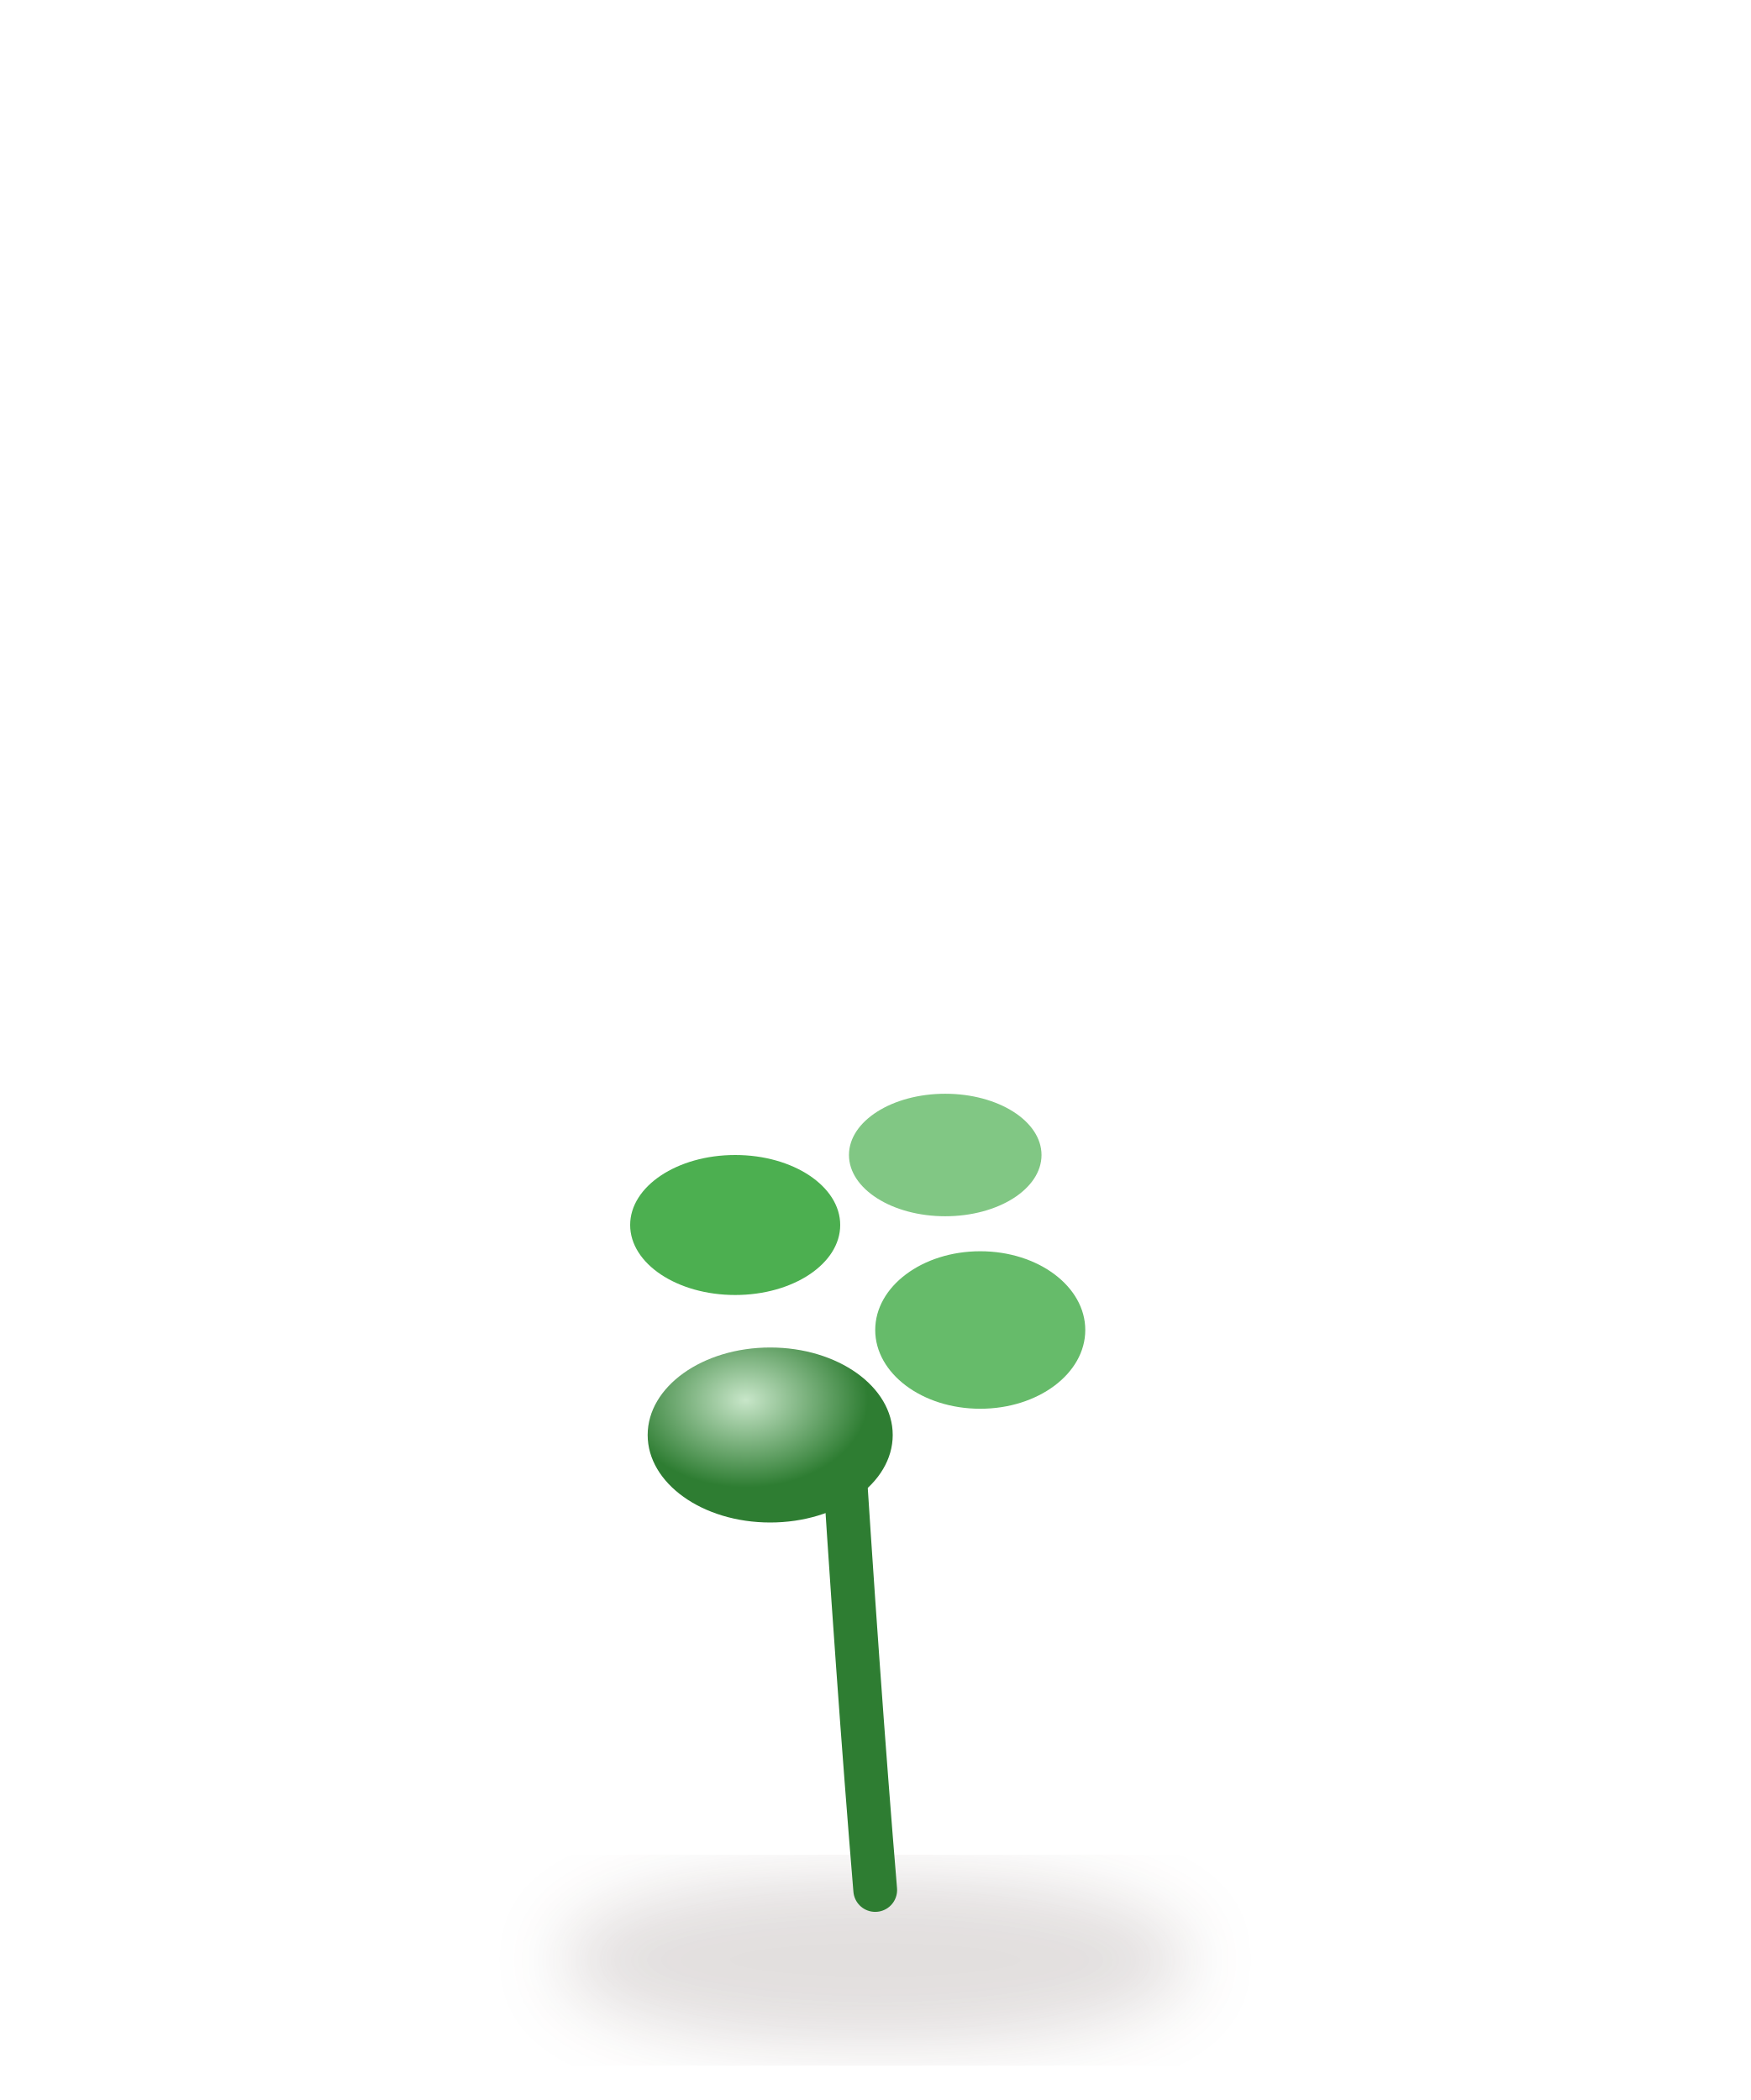
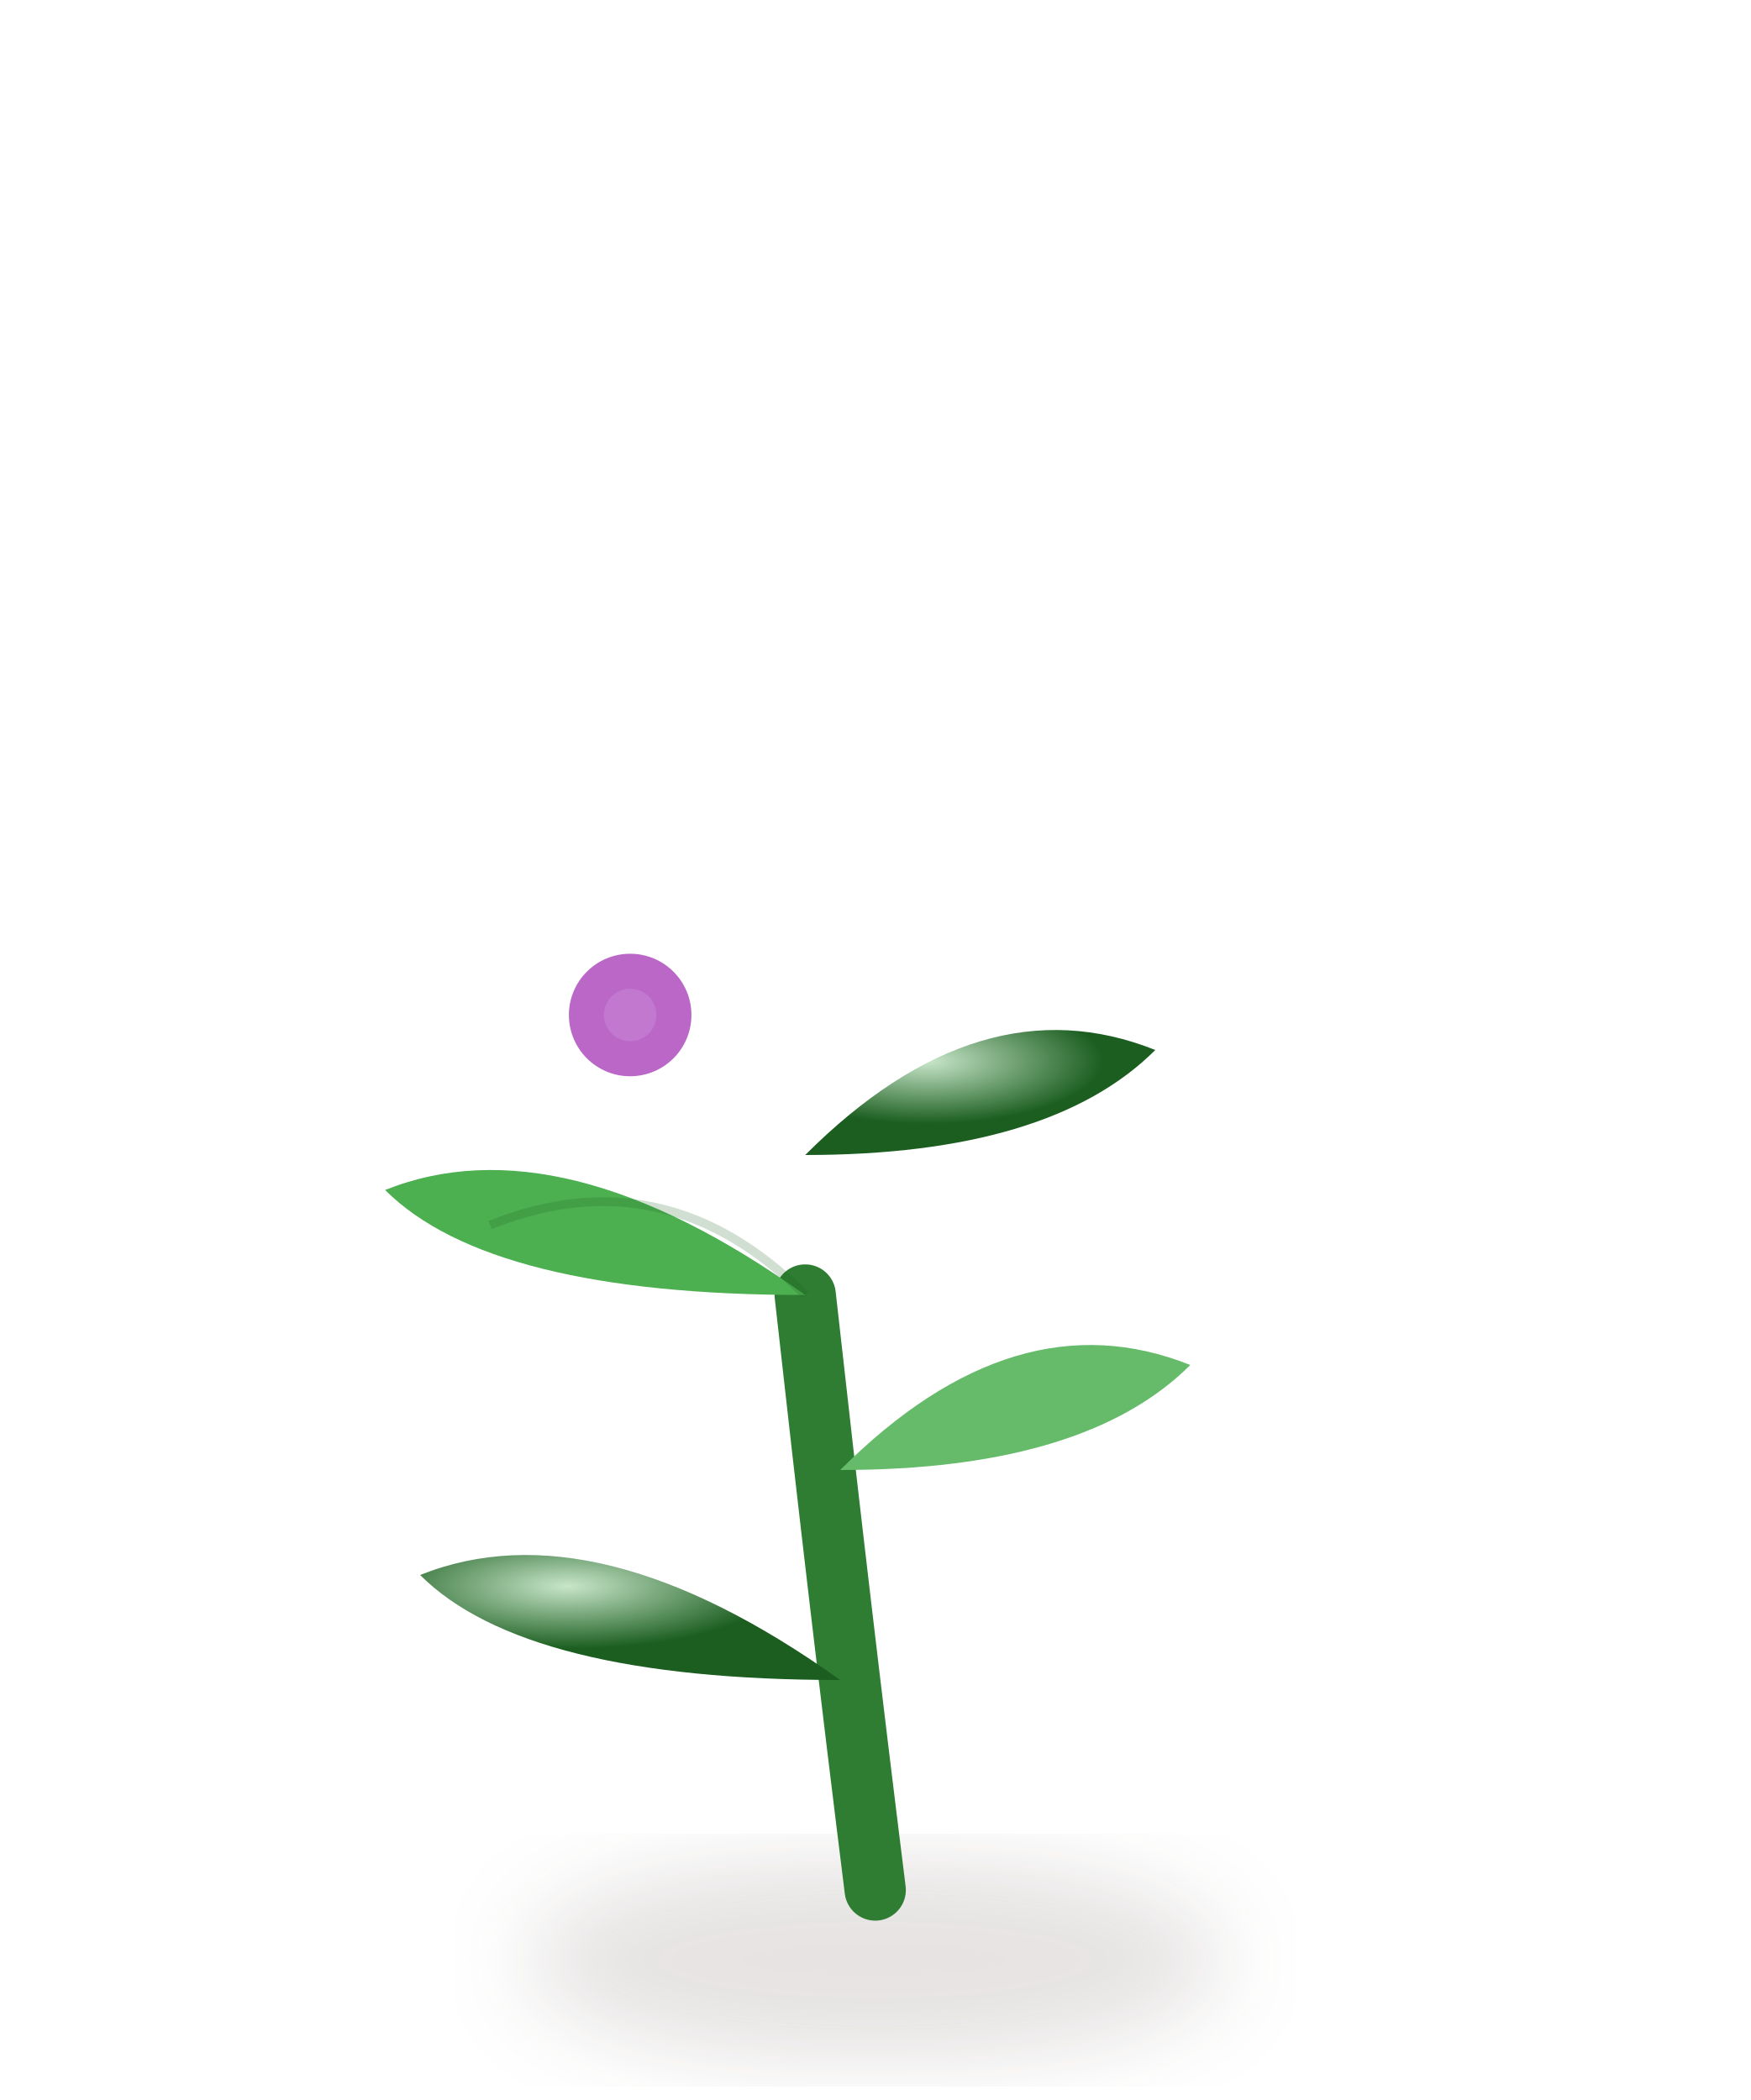
<svg xmlns="http://www.w3.org/2000/svg" viewBox="0 0 100 120">
  <defs>
-     <radialGradient id="lfG" cx="40%" cy="30%">
+     <radialGradient id="lfG" cx="35%" cy="25%">
      <stop offset="0%" stop-color="#C8E6C9" />
-       <stop offset="100%" stop-color="#2E7D32" />
+       <stop offset="100%" stop-color="#1B5E20" />
    </radialGradient>
-     <filter id="sh">
-       <feGaussianBlur stdDeviation="2" />
+     <filter id="s">
+       <feGaussianBlur stdDeviation="2.5" />
    </filter>
  </defs>
-   <ellipse cx="50" cy="112" rx="18" ry="5" fill="#3E2723" opacity="0.15" filter="url(#sh)" />
-   <path d="M50 108 Q49 96 48 80" stroke="#2E7D32" stroke-width="2.5" fill="none" stroke-linecap="round" />
-   <ellipse cx="44" cy="82" rx="7" ry="5" fill="url(#lfG)" />
-   <ellipse cx="56" cy="76" rx="6" ry="4.5" fill="#66BB6A" />
-   <ellipse cx="42" cy="70" rx="6" ry="4" fill="#4CAF50" />
-   <ellipse cx="54" cy="66" rx="5.5" ry="3.5" fill="#81C784" />
+   <ellipse cx="50" cy="112" rx="20" ry="6" fill="#3E2723" opacity="0.13" filter="url(#s)" />
+   <path d="M50 108 Q48 92 46 74" stroke="#2E7D32" stroke-width="3.5" fill="none" stroke-linecap="round" />
+   <path d="M48 96 Q34 86 24 90 Q30 96 48 96Z" fill="url(#lfG)" />
+   <path d="M48 84 Q58 74 68 78 Q62 84 48 84Z" fill="#66BB6A" />
+   <path d="M46 74 Q32 64 22 68 Q28 74 46 74Z" fill="#4CAF50" />
+   <path d="M46 66 Q56 56 66 60 Q60 66 46 66Z" fill="url(#lfG)" />
+   <path d="M46 74 Q38 66 28 70" stroke="#1B5E20" stroke-width="0.5" fill="none" opacity="0.2" />
+   <circle cx="36" cy="58" r="3.5" fill="#9C27B0" opacity="0.7" />
+   <circle cx="36" cy="58" r="1.5" fill="#E1BEE7" opacity="0.2" />
</svg>
